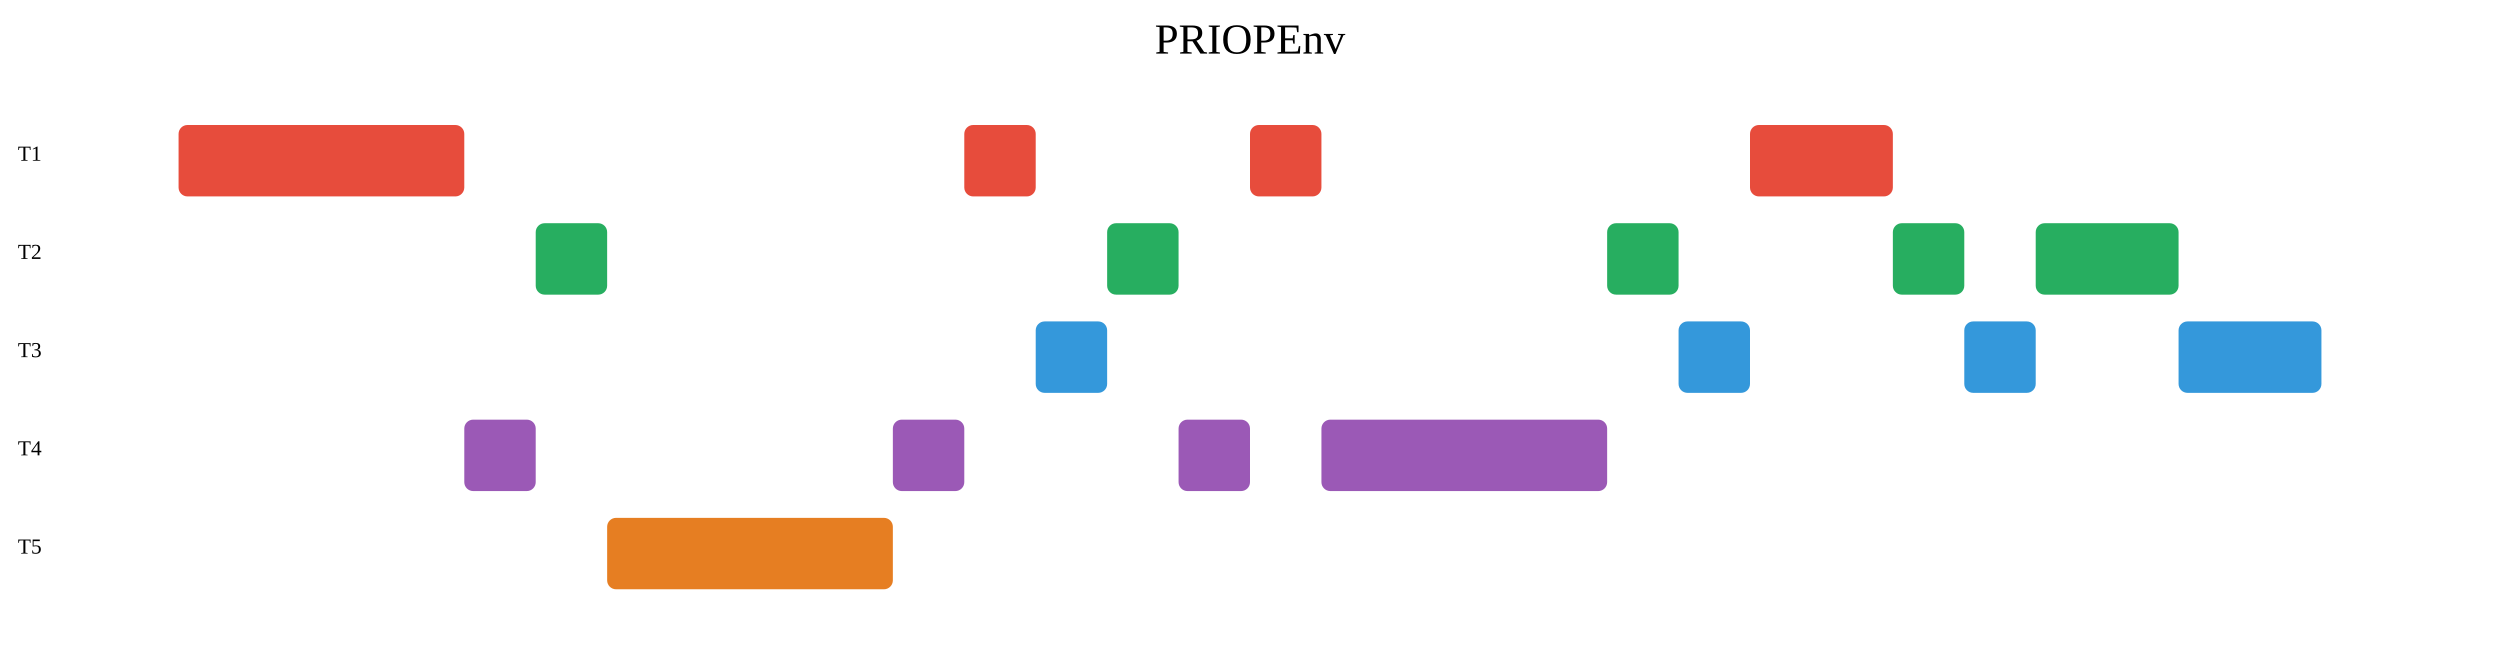
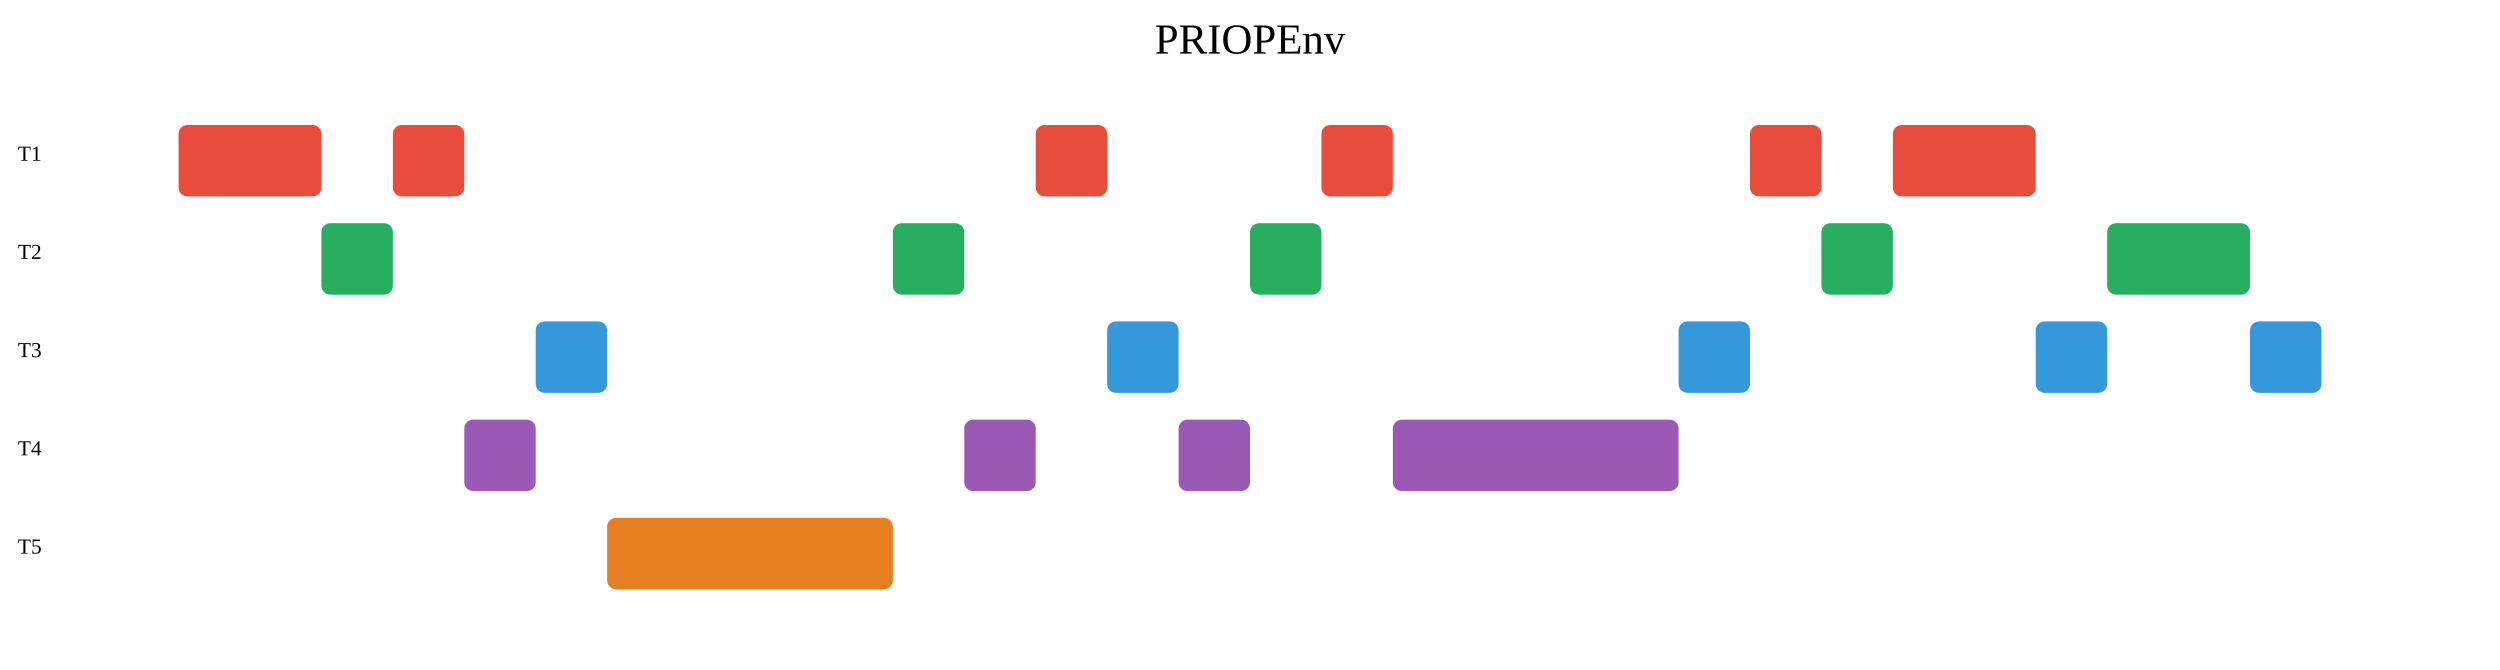
<svg xmlns="http://www.w3.org/2000/svg" width="1400" height="375">
  <text x="700" y="30" font-size="24" text-anchor="middle">PRIOPEnv</text>
  <text x="10" y="90">T1</text>
-   <rect x="100" y="70" width="160" height="40" fill="#E74C3C" rx="5" />
-   <rect x="540" y="70" width="40" height="40" fill="#E74C3C" rx="5" />
-   <rect x="700" y="70" width="40" height="40" fill="#E74C3C" rx="5" />
-   <rect x="980" y="70" width="80" height="40" fill="#E74C3C" rx="5" />
+   <rect x="100" y="70" width="80" height="40" fill="#E74C3C" rx="5" />
+   <rect x="220" y="70" width="40" height="40" fill="#E74C3C" rx="5" />
+   <rect x="580" y="70" width="40" height="40" fill="#E74C3C" rx="5" />
+   <rect x="740" y="70" width="40" height="40" fill="#E74C3C" rx="5" />
+   <rect x="980" y="70" width="40" height="40" fill="#E74C3C" rx="5" />
+   <rect x="1060" y="70" width="80" height="40" fill="#E74C3C" rx="5" />
  <text x="10" y="145">T2</text>
-   <rect x="300" y="125" width="40" height="40" fill="#27AE60" rx="5" />
-   <rect x="620" y="125" width="40" height="40" fill="#27AE60" rx="5" />
-   <rect x="900" y="125" width="40" height="40" fill="#27AE60" rx="5" />
-   <rect x="1060" y="125" width="40" height="40" fill="#27AE60" rx="5" />
-   <rect x="1140" y="125" width="80" height="40" fill="#27AE60" rx="5" />
+   <rect x="180" y="125" width="40" height="40" fill="#27AE60" rx="5" />
+   <rect x="500" y="125" width="40" height="40" fill="#27AE60" rx="5" />
+   <rect x="700" y="125" width="40" height="40" fill="#27AE60" rx="5" />
+   <rect x="1020" y="125" width="40" height="40" fill="#27AE60" rx="5" />
+   <rect x="1180" y="125" width="80" height="40" fill="#27AE60" rx="5" />
  <text x="10" y="200">T3</text>
-   <rect x="580" y="180" width="40" height="40" fill="#3498DB" rx="5" />
+   <rect x="300" y="180" width="40" height="40" fill="#3498DB" rx="5" />
+   <rect x="620" y="180" width="40" height="40" fill="#3498DB" rx="5" />
  <rect x="940" y="180" width="40" height="40" fill="#3498DB" rx="5" />
-   <rect x="1100" y="180" width="40" height="40" fill="#3498DB" rx="5" />
-   <rect x="1220" y="180" width="80" height="40" fill="#3498DB" rx="5" />
+   <rect x="1140" y="180" width="40" height="40" fill="#3498DB" rx="5" />
+   <rect x="1260" y="180" width="40" height="40" fill="#3498DB" rx="5" />
  <text x="10" y="255">T4</text>
  <rect x="260" y="235" width="40" height="40" fill="#9B59B6" rx="5" />
-   <rect x="500" y="235" width="40" height="40" fill="#9B59B6" rx="5" />
+   <rect x="540" y="235" width="40" height="40" fill="#9B59B6" rx="5" />
  <rect x="660" y="235" width="40" height="40" fill="#9B59B6" rx="5" />
-   <rect x="740" y="235" width="160" height="40" fill="#9B59B6" rx="5" />
+   <rect x="780" y="235" width="160" height="40" fill="#9B59B6" rx="5" />
  <text x="10" y="310">T5</text>
  <rect x="340" y="290" width="160" height="40" fill="#E67E22" rx="5" />
</svg>
